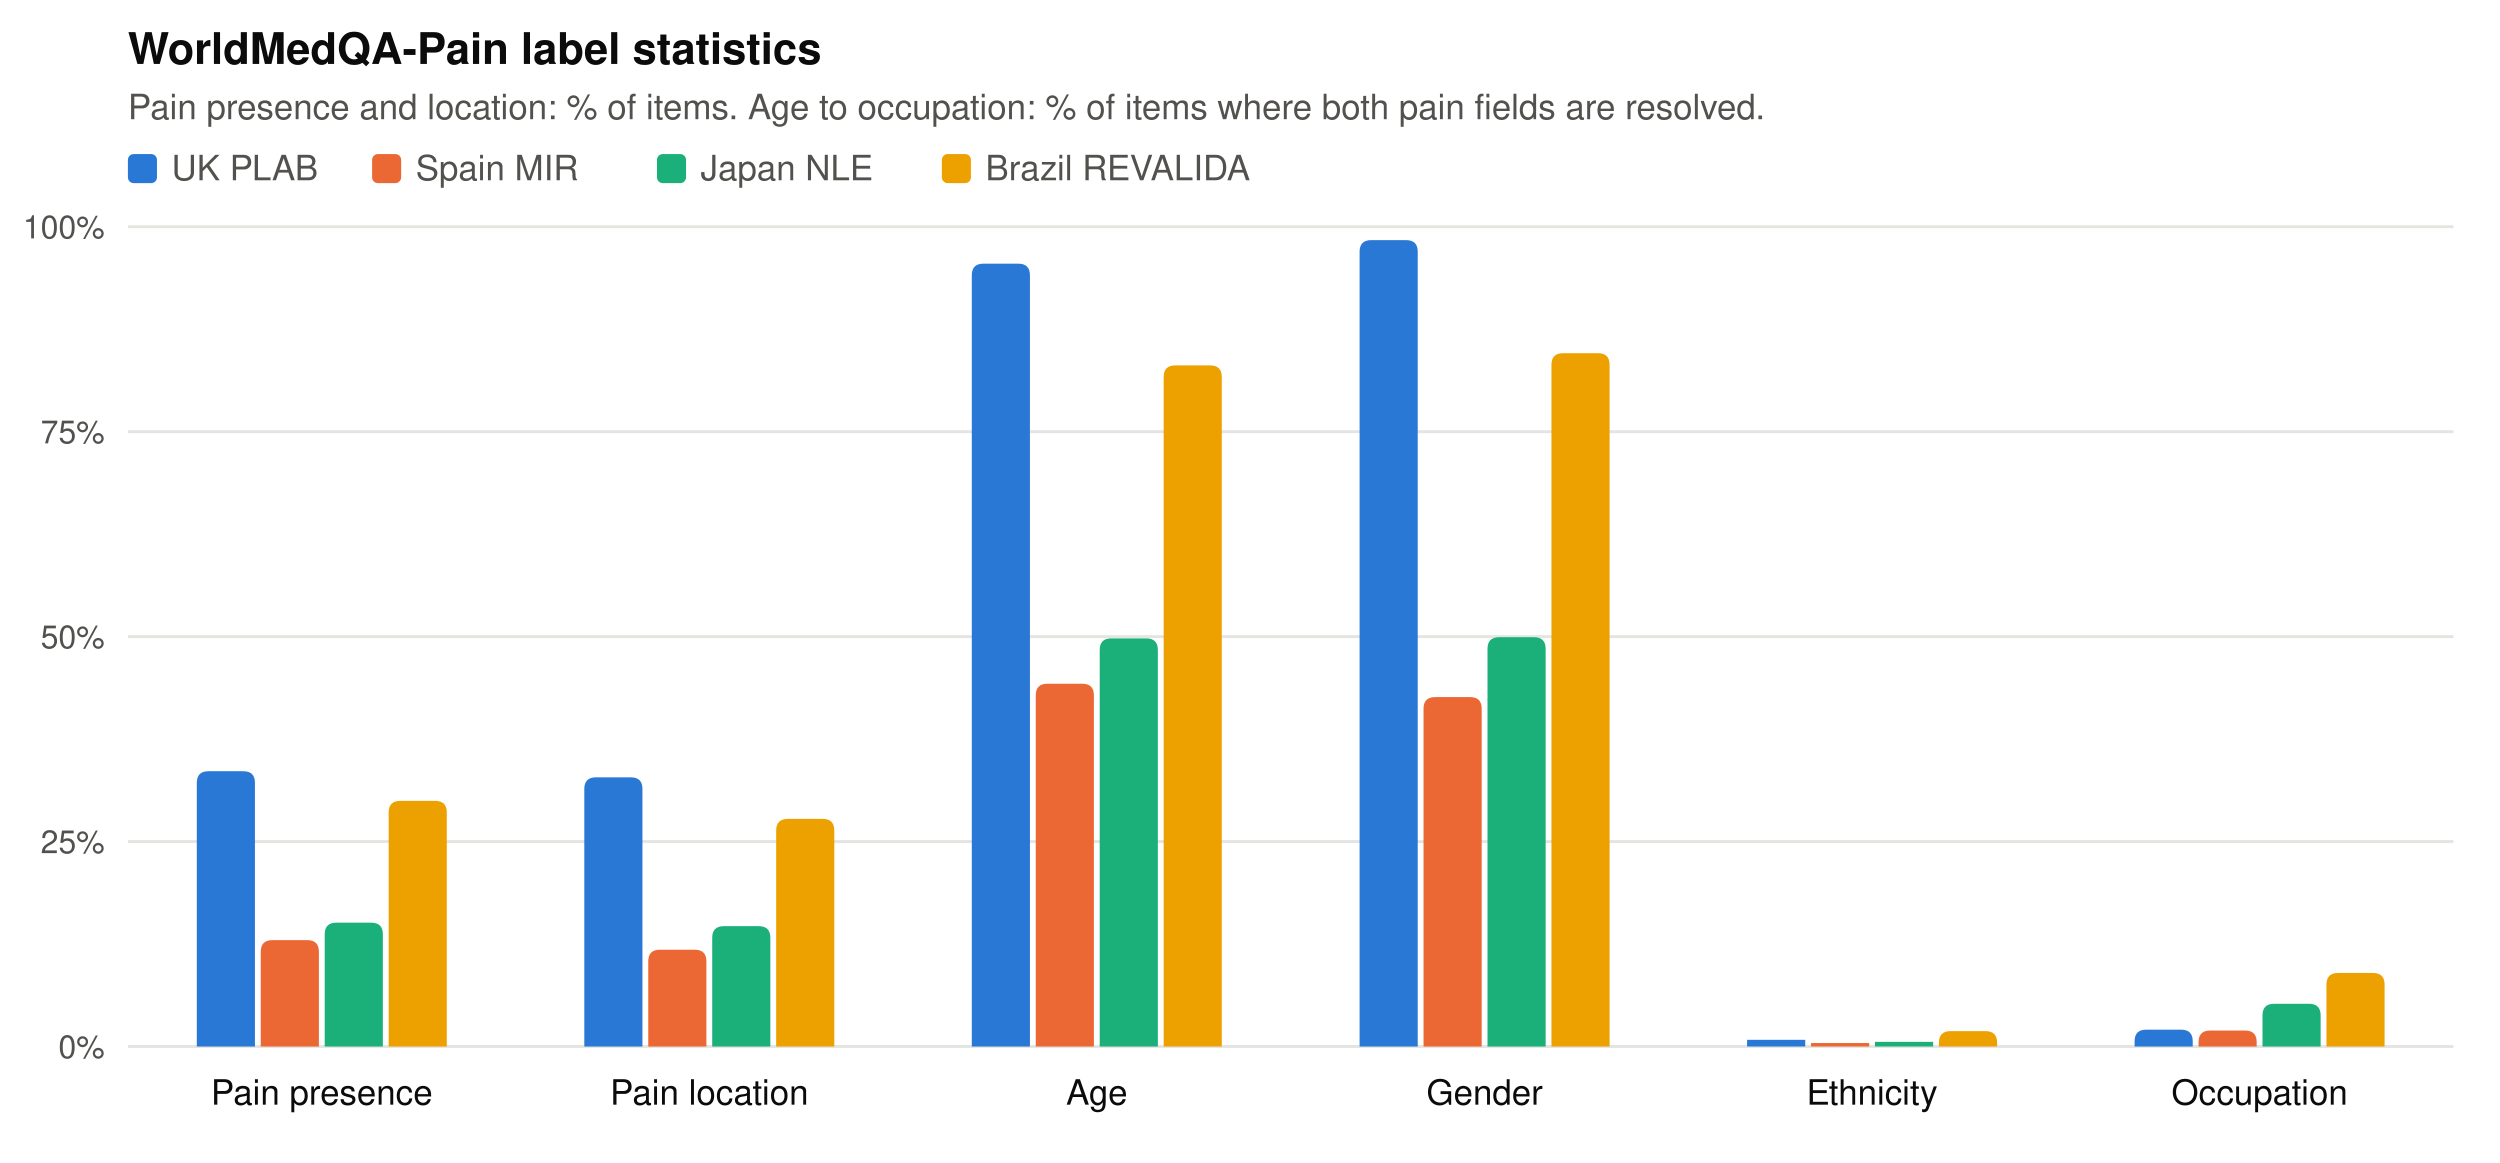
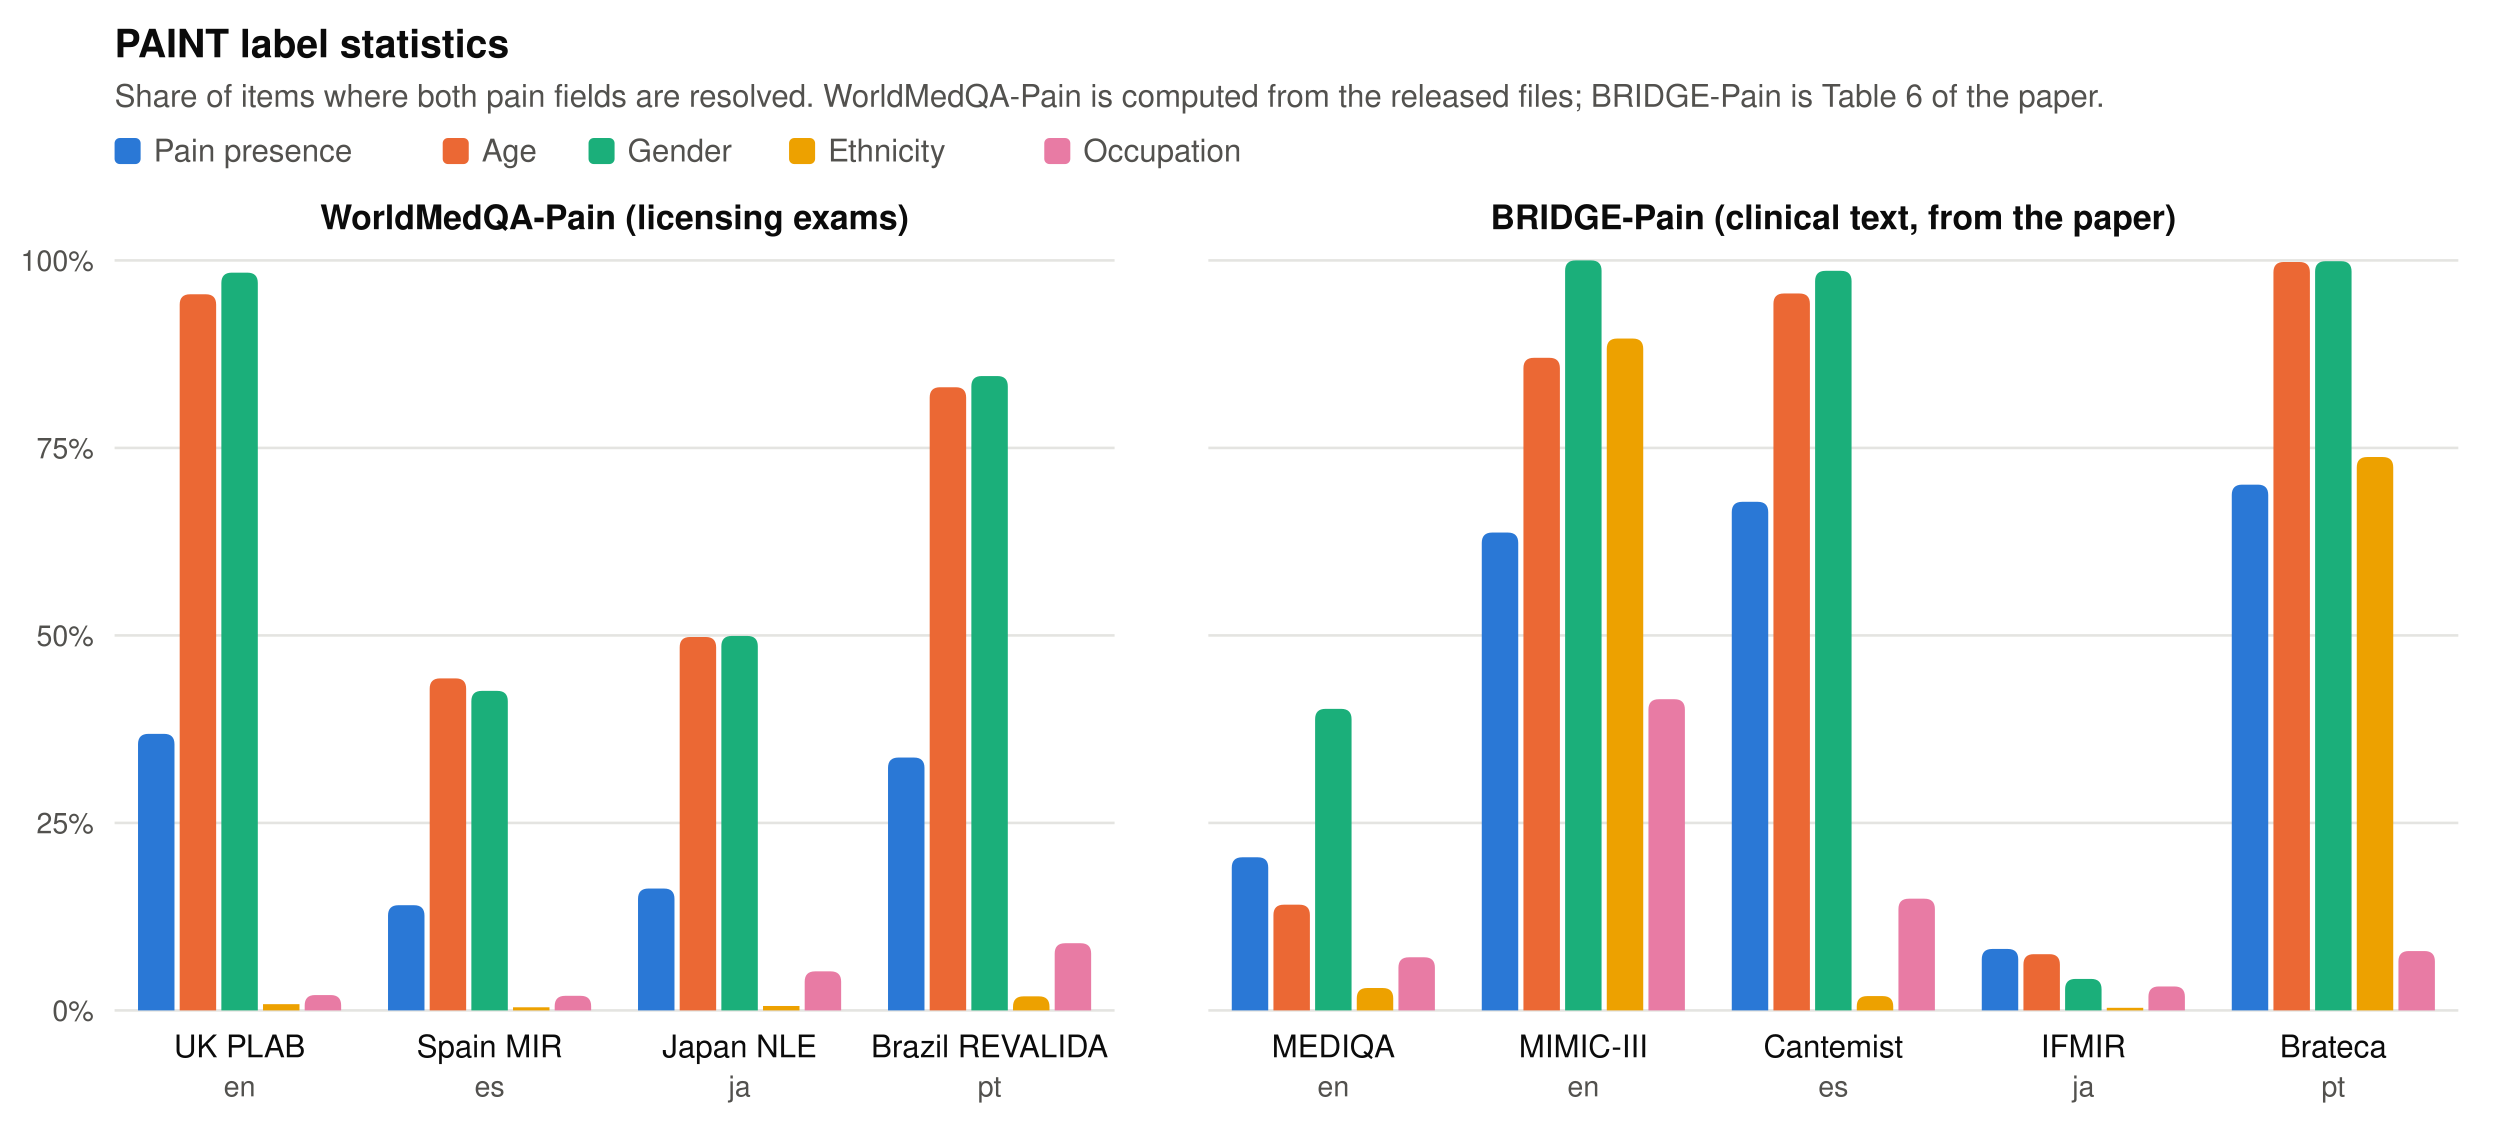
- <svg xmlns="http://www.w3.org/2000/svg" width="860" height="400" viewBox="0 0 860 400" role="img" aria-label="WorldMedQA-Pain label statistics by partition">
-   <text x="44" y="22" font-family="-apple-system, BlinkMacSystemFont, 'Segoe UI', Helvetica, Arial, sans-serif" font-size="15" font-weight="600" fill="#0b0b0b">WorldMedQA-Pain label statistics</text>
-   <text x="44" y="41" font-family="-apple-system, BlinkMacSystemFont, 'Segoe UI', Helvetica, Arial, sans-serif" font-size="12" fill="#52514e">Pain presence and location: % of items. Age to occupation: % of items where both pain fields are resolved.</text>
+ <svg xmlns="http://www.w3.org/2000/svg" width="960" height="440" viewBox="0 0 960 440" role="img" aria-label="PAINT label statistics: pain presence and demographic coverage per partition">
+   <text x="44" y="22" font-family="-apple-system, BlinkMacSystemFont, 'Segoe UI', Helvetica, Arial, sans-serif" font-size="15" font-weight="600" fill="#0b0b0b">PAINT label statistics</text>
+   <text x="44" y="41" font-family="-apple-system, BlinkMacSystemFont, 'Segoe UI', Helvetica, Arial, sans-serif" font-size="12" fill="#52514e">Share of items where both pain fields are resolved. WorldMedQA-Pain is computed from the released files; BRIDGE-Pain is Table 6 of the paper.</text>
  <rect x="44" y="53" width="10" height="10" rx="2" fill="#2a78d6" />
-   <text x="59" y="62" font-family="-apple-system, BlinkMacSystemFont, 'Segoe UI', Helvetica, Arial, sans-serif" font-size="12" fill="#52514e">UK PLAB</text>
-   <rect x="128" y="53" width="10" height="10" rx="2" fill="#eb6834" />
-   <text x="143" y="62" font-family="-apple-system, BlinkMacSystemFont, 'Segoe UI', Helvetica, Arial, sans-serif" font-size="12" fill="#52514e">Spain MIR</text>
+   <text x="59" y="62" font-family="-apple-system, BlinkMacSystemFont, 'Segoe UI', Helvetica, Arial, sans-serif" font-size="12" fill="#52514e">Pain presence</text>
+   <rect x="170" y="53" width="10" height="10" rx="2" fill="#eb6834" />
+   <text x="185" y="62" font-family="-apple-system, BlinkMacSystemFont, 'Segoe UI', Helvetica, Arial, sans-serif" font-size="12" fill="#52514e">Age</text>
  <rect x="226" y="53" width="10" height="10" rx="2" fill="#1baf7a" />
-   <text x="241" y="62" font-family="-apple-system, BlinkMacSystemFont, 'Segoe UI', Helvetica, Arial, sans-serif" font-size="12" fill="#52514e">Japan NLE</text>
-   <rect x="324" y="53" width="10" height="10" rx="2" fill="#eda100" />
-   <text x="339" y="62" font-family="-apple-system, BlinkMacSystemFont, 'Segoe UI', Helvetica, Arial, sans-serif" font-size="12" fill="#52514e">Brazil REVALIDA</text>
-   <line x1="44" y1="360.0" x2="844" y2="360.0" stroke="#e4e4e1" stroke-width="1" />
-   <text x="36" y="364.0" font-family="-apple-system, BlinkMacSystemFont, 'Segoe UI', Helvetica, Arial, sans-serif" font-size="11" text-anchor="end" fill="#52514e">0%</text>
-   <line x1="44" y1="289.5" x2="844" y2="289.5" stroke="#e4e4e1" stroke-width="1" />
-   <text x="36" y="293.5" font-family="-apple-system, BlinkMacSystemFont, 'Segoe UI', Helvetica, Arial, sans-serif" font-size="11" text-anchor="end" fill="#52514e">25%</text>
-   <line x1="44" y1="219.0" x2="844" y2="219.0" stroke="#e4e4e1" stroke-width="1" />
-   <text x="36" y="223.0" font-family="-apple-system, BlinkMacSystemFont, 'Segoe UI', Helvetica, Arial, sans-serif" font-size="11" text-anchor="end" fill="#52514e">50%</text>
-   <line x1="44" y1="148.5" x2="844" y2="148.5" stroke="#e4e4e1" stroke-width="1" />
-   <text x="36" y="152.5" font-family="-apple-system, BlinkMacSystemFont, 'Segoe UI', Helvetica, Arial, sans-serif" font-size="11" text-anchor="end" fill="#52514e">75%</text>
-   <line x1="44" y1="78.0" x2="844" y2="78.0" stroke="#e4e4e1" stroke-width="1" />
-   <text x="36" y="82.0" font-family="-apple-system, BlinkMacSystemFont, 'Segoe UI', Helvetica, Arial, sans-serif" font-size="11" text-anchor="end" fill="#52514e">100%</text>
-   <path d="M67.7,360.0V269.3Q67.7,265.3 71.7,265.3H83.7Q87.7,265.3 87.7,269.3V360.0Z" fill="#2a78d6" />
-   <path d="M89.7,360.0V327.4Q89.7,323.4 93.7,323.4H105.7Q109.7,323.4 109.7,327.4V360.0Z" fill="#eb6834" />
-   <path d="M111.7,360.0V321.4Q111.7,317.4 115.7,317.4H127.7Q131.7,317.4 131.7,321.4V360.0Z" fill="#1baf7a" />
-   <path d="M133.7,360.0V279.5Q133.7,275.5 137.7,275.5H149.7Q153.7,275.5 153.7,279.5V360.0Z" fill="#eda100" />
-   <text x="110.7" y="380" font-family="-apple-system, BlinkMacSystemFont, 'Segoe UI', Helvetica, Arial, sans-serif" font-size="12" text-anchor="middle" fill="#0b0b0b">Pain presence</text>
-   <path d="M201.0,360.0V271.4Q201.0,267.4 205.0,267.4H217.0Q221.0,267.4 221.0,271.4V360.0Z" fill="#2a78d6" />
-   <path d="M223.0,360.0V330.7Q223.0,326.7 227.0,326.7H239.0Q243.0,326.7 243.0,330.7V360.0Z" fill="#eb6834" />
-   <path d="M245.0,360.0V322.6Q245.0,318.6 249.0,318.6H261.0Q265.0,318.6 265.0,322.6V360.0Z" fill="#1baf7a" />
-   <path d="M267.0,360.0V285.7Q267.0,281.7 271.0,281.7H283.0Q287.0,281.7 287.0,285.7V360.0Z" fill="#eda100" />
-   <text x="244.0" y="380" font-family="-apple-system, BlinkMacSystemFont, 'Segoe UI', Helvetica, Arial, sans-serif" font-size="12" text-anchor="middle" fill="#0b0b0b">Pain location</text>
-   <path d="M334.3,360.0V94.7Q334.3,90.7 338.3,90.7H350.3Q354.3,90.7 354.3,94.7V360.0Z" fill="#2a78d6" />
-   <path d="M356.3,360.0V239.2Q356.3,235.2 360.3,235.2H372.3Q376.3,235.2 376.3,239.2V360.0Z" fill="#eb6834" />
-   <path d="M378.3,360.0V223.6Q378.3,219.6 382.3,219.6H394.3Q398.3,219.6 398.3,223.6V360.0Z" fill="#1baf7a" />
-   <path d="M400.3,360.0V129.7Q400.3,125.7 404.3,125.7H416.3Q420.3,125.7 420.3,129.7V360.0Z" fill="#eda100" />
-   <text x="377.3" y="380" font-family="-apple-system, BlinkMacSystemFont, 'Segoe UI', Helvetica, Arial, sans-serif" font-size="12" text-anchor="middle" fill="#0b0b0b">Age</text>
-   <path d="M467.7,360.0V86.6Q467.7,82.6 471.7,82.6H483.7Q487.7,82.6 487.7,86.6V360.0Z" fill="#2a78d6" />
-   <path d="M489.7,360.0V243.8Q489.7,239.8 493.7,239.8H505.7Q509.7,239.8 509.7,243.8V360.0Z" fill="#eb6834" />
-   <path d="M511.7,360.0V223.2Q511.7,219.2 515.7,219.2H527.7Q531.7,219.2 531.7,223.2V360.0Z" fill="#1baf7a" />
-   <path d="M533.7,360.0V125.5Q533.7,121.5 537.7,121.5H549.7Q553.7,121.5 553.7,125.5V360.0Z" fill="#eda100" />
-   <text x="510.7" y="380" font-family="-apple-system, BlinkMacSystemFont, 'Segoe UI', Helvetica, Arial, sans-serif" font-size="12" text-anchor="middle" fill="#0b0b0b">Gender</text>
-   <path d="M601.0,360.0V357.7H621.0V360.0Z" fill="#2a78d6" />
-   <path d="M623.0,360.0V358.8H643.0V360.0Z" fill="#eb6834" />
-   <path d="M645.0,360.0V358.4H665.0V360.0Z" fill="#1baf7a" />
-   <path d="M667.0,360.0V358.7Q667.0,354.7 671.0,354.7H683.0Q687.0,354.7 687.0,358.7V360.0Z" fill="#eda100" />
-   <text x="644.0" y="380" font-family="-apple-system, BlinkMacSystemFont, 'Segoe UI', Helvetica, Arial, sans-serif" font-size="12" text-anchor="middle" fill="#0b0b0b">Ethnicity</text>
-   <path d="M734.3,360.0V358.2Q734.3,354.2 738.3,354.2H750.3Q754.3,354.2 754.3,358.2V360.0Z" fill="#2a78d6" />
-   <path d="M756.3,360.0V358.5Q756.3,354.5 760.3,354.5H772.3Q776.3,354.5 776.3,358.5V360.0Z" fill="#eb6834" />
-   <path d="M778.3,360.0V349.3Q778.3,345.3 782.3,345.3H794.3Q798.3,345.3 798.3,349.3V360.0Z" fill="#1baf7a" />
-   <path d="M800.3,360.0V338.7Q800.3,334.7 804.3,334.7H816.3Q820.3,334.7 820.3,338.7V360.0Z" fill="#eda100" />
-   <text x="777.3" y="380" font-family="-apple-system, BlinkMacSystemFont, 'Segoe UI', Helvetica, Arial, sans-serif" font-size="12" text-anchor="middle" fill="#0b0b0b">Occupation</text>
+   <text x="241" y="62" font-family="-apple-system, BlinkMacSystemFont, 'Segoe UI', Helvetica, Arial, sans-serif" font-size="12" fill="#52514e">Gender</text>
+   <rect x="303" y="53" width="10" height="10" rx="2" fill="#eda100" />
+   <text x="318" y="62" font-family="-apple-system, BlinkMacSystemFont, 'Segoe UI', Helvetica, Arial, sans-serif" font-size="12" fill="#52514e">Ethnicity</text>
+   <rect x="401" y="53" width="10" height="10" rx="2" fill="#e87ba4" />
+   <text x="416" y="62" font-family="-apple-system, BlinkMacSystemFont, 'Segoe UI', Helvetica, Arial, sans-serif" font-size="12" fill="#52514e">Occupation</text>
+   <text x="236.0" y="88" font-family="-apple-system, BlinkMacSystemFont, 'Segoe UI', Helvetica, Arial, sans-serif" font-size="13" font-weight="600" text-anchor="middle" fill="#0b0b0b">WorldMedQA-Pain (licensing exams)</text>
+   <line x1="44.0" y1="388.0" x2="428.0" y2="388.0" stroke="#e4e4e1" stroke-width="1" />
+   <text x="36" y="392.0" font-family="-apple-system, BlinkMacSystemFont, 'Segoe UI', Helvetica, Arial, sans-serif" font-size="11" text-anchor="end" fill="#52514e">0%</text>
+   <line x1="44.0" y1="316.0" x2="428.0" y2="316.0" stroke="#e4e4e1" stroke-width="1" />
+   <text x="36" y="320.0" font-family="-apple-system, BlinkMacSystemFont, 'Segoe UI', Helvetica, Arial, sans-serif" font-size="11" text-anchor="end" fill="#52514e">25%</text>
+   <line x1="44.0" y1="244.0" x2="428.0" y2="244.0" stroke="#e4e4e1" stroke-width="1" />
+   <text x="36" y="248.0" font-family="-apple-system, BlinkMacSystemFont, 'Segoe UI', Helvetica, Arial, sans-serif" font-size="11" text-anchor="end" fill="#52514e">50%</text>
+   <line x1="44.0" y1="172.0" x2="428.0" y2="172.0" stroke="#e4e4e1" stroke-width="1" />
+   <text x="36" y="176.0" font-family="-apple-system, BlinkMacSystemFont, 'Segoe UI', Helvetica, Arial, sans-serif" font-size="11" text-anchor="end" fill="#52514e">75%</text>
+   <line x1="44.0" y1="100.0" x2="428.0" y2="100.0" stroke="#e4e4e1" stroke-width="1" />
+   <text x="36" y="104.0" font-family="-apple-system, BlinkMacSystemFont, 'Segoe UI', Helvetica, Arial, sans-serif" font-size="11" text-anchor="end" fill="#52514e">100%</text>
+   <path d="M53.0,388.0V285.8Q53.0,281.8 57.0,281.8H63.0Q67.0,281.8 67.0,285.8V388.0Z" fill="#2a78d6" />
+   <path d="M69.0,388.0V117.0Q69.0,113.0 73.0,113.0H79.0Q83.0,113.0 83.0,117.0V388.0Z" fill="#eb6834" />
+   <path d="M85.0,388.0V108.7Q85.0,104.7 89.0,104.7H95.0Q99.0,104.7 99.0,108.7V388.0Z" fill="#1baf7a" />
+   <path d="M101.0,388.0V385.6H115.0V388.0Z" fill="#eda100" />
+   <path d="M117.0,388.0V386.1Q117.0,382.1 121.0,382.1H127.0Q131.0,382.1 131.0,386.1V388.0Z" fill="#e87ba4" />
+   <text x="92.0" y="406" font-family="-apple-system, BlinkMacSystemFont, 'Segoe UI', Helvetica, Arial, sans-serif" font-size="12" text-anchor="middle" fill="#0b0b0b">UK PLAB</text>
+   <text x="92.0" y="421" font-family="-apple-system, BlinkMacSystemFont, 'Segoe UI', Helvetica, Arial, sans-serif" font-size="11" text-anchor="middle" fill="#52514e">en</text>
+   <path d="M149.0,388.0V351.6Q149.0,347.6 153.0,347.6H159.0Q163.0,347.6 163.0,351.6V388.0Z" fill="#2a78d6" />
+   <path d="M165.0,388.0V264.5Q165.0,260.5 169.0,260.5H175.0Q179.0,260.5 179.0,264.5V388.0Z" fill="#eb6834" />
+   <path d="M181.0,388.0V269.3Q181.0,265.3 185.0,265.3H191.0Q195.0,265.3 195.0,269.3V388.0Z" fill="#1baf7a" />
+   <path d="M197.0,388.0V386.8H211.0V388.0Z" fill="#eda100" />
+   <path d="M213.0,388.0V386.4Q213.0,382.4 217.0,382.4H223.0Q227.0,382.4 227.0,386.4V388.0Z" fill="#e87ba4" />
+   <text x="188.0" y="406" font-family="-apple-system, BlinkMacSystemFont, 'Segoe UI', Helvetica, Arial, sans-serif" font-size="12" text-anchor="middle" fill="#0b0b0b">Spain MIR</text>
+   <text x="188.0" y="421" font-family="-apple-system, BlinkMacSystemFont, 'Segoe UI', Helvetica, Arial, sans-serif" font-size="11" text-anchor="middle" fill="#52514e">es</text>
+   <path d="M245.0,388.0V345.2Q245.0,341.2 249.0,341.2H255.0Q259.0,341.2 259.0,345.2V388.0Z" fill="#2a78d6" />
+   <path d="M261.0,388.0V248.6Q261.0,244.6 265.0,244.6H271.0Q275.0,244.6 275.0,248.6V388.0Z" fill="#eb6834" />
+   <path d="M277.0,388.0V248.2Q277.0,244.2 281.0,244.2H287.0Q291.0,244.2 291.0,248.2V388.0Z" fill="#1baf7a" />
+   <path d="M293.0,388.0V386.3H307.0V388.0Z" fill="#eda100" />
+   <path d="M309.0,388.0V377.0Q309.0,373.0 313.0,373.0H319.0Q323.0,373.0 323.0,377.0V388.0Z" fill="#e87ba4" />
+   <text x="284.0" y="406" font-family="-apple-system, BlinkMacSystemFont, 'Segoe UI', Helvetica, Arial, sans-serif" font-size="12" text-anchor="middle" fill="#0b0b0b">Japan NLE</text>
+   <text x="284.0" y="421" font-family="-apple-system, BlinkMacSystemFont, 'Segoe UI', Helvetica, Arial, sans-serif" font-size="11" text-anchor="middle" fill="#52514e">ja</text>
+   <path d="M341.0,388.0V294.9Q341.0,290.9 345.0,290.9H351.0Q355.0,290.9 355.0,294.9V388.0Z" fill="#2a78d6" />
+   <path d="M357.0,388.0V152.7Q357.0,148.7 361.0,148.7H367.0Q371.0,148.7 371.0,152.7V388.0Z" fill="#eb6834" />
+   <path d="M373.0,388.0V148.4Q373.0,144.4 377.0,144.4H383.0Q387.0,144.4 387.0,148.4V388.0Z" fill="#1baf7a" />
+   <path d="M389.0,388.0V386.6Q389.0,382.6 393.0,382.6H399.0Q403.0,382.6 403.0,386.6V388.0Z" fill="#eda100" />
+   <path d="M405.0,388.0V366.2Q405.0,362.2 409.0,362.2H415.0Q419.0,362.2 419.0,366.2V388.0Z" fill="#e87ba4" />
+   <text x="380.0" y="406" font-family="-apple-system, BlinkMacSystemFont, 'Segoe UI', Helvetica, Arial, sans-serif" font-size="12" text-anchor="middle" fill="#0b0b0b">Brazil REVALIDA</text>
+   <text x="380.0" y="421" font-family="-apple-system, BlinkMacSystemFont, 'Segoe UI', Helvetica, Arial, sans-serif" font-size="11" text-anchor="middle" fill="#52514e">pt</text>
+   <text x="704.0" y="88" font-family="-apple-system, BlinkMacSystemFont, 'Segoe UI', Helvetica, Arial, sans-serif" font-size="13" font-weight="600" text-anchor="middle" fill="#0b0b0b">BRIDGE-Pain (clinical text, from the paper)</text>
+   <line x1="464.0" y1="388.0" x2="944.0" y2="388.0" stroke="#e4e4e1" stroke-width="1" />
+   <line x1="464.0" y1="316.0" x2="944.0" y2="316.0" stroke="#e4e4e1" stroke-width="1" />
+   <line x1="464.0" y1="244.0" x2="944.0" y2="244.0" stroke="#e4e4e1" stroke-width="1" />
+   <line x1="464.0" y1="172.0" x2="944.0" y2="172.0" stroke="#e4e4e1" stroke-width="1" />
+   <line x1="464.0" y1="100.0" x2="944.0" y2="100.0" stroke="#e4e4e1" stroke-width="1" />
+   <path d="M473.0,388.0V333.2Q473.0,329.2 477.0,329.2H483.0Q487.0,329.2 487.0,333.2V388.0Z" fill="#2a78d6" />
+   <path d="M489.0,388.0V351.4Q489.0,347.4 493.0,347.4H499.0Q503.0,347.4 503.0,351.4V388.0Z" fill="#eb6834" />
+   <path d="M505.0,388.0V276.2Q505.0,272.2 509.0,272.2H515.0Q519.0,272.2 519.0,276.2V388.0Z" fill="#1baf7a" />
+   <path d="M521.0,388.0V383.4Q521.0,379.4 525.0,379.4H531.0Q535.0,379.4 535.0,383.4V388.0Z" fill="#eda100" />
+   <path d="M537.0,388.0V371.6Q537.0,367.6 541.0,367.6H547.0Q551.0,367.6 551.0,371.6V388.0Z" fill="#e87ba4" />
+   <text x="512.0" y="406" font-family="-apple-system, BlinkMacSystemFont, 'Segoe UI', Helvetica, Arial, sans-serif" font-size="12" text-anchor="middle" fill="#0b0b0b">MEDIQA</text>
+   <text x="512.0" y="421" font-family="-apple-system, BlinkMacSystemFont, 'Segoe UI', Helvetica, Arial, sans-serif" font-size="11" text-anchor="middle" fill="#52514e">en</text>
+   <path d="M569.0,388.0V208.5Q569.0,204.5 573.0,204.5H579.0Q583.0,204.5 583.0,208.5V388.0Z" fill="#2a78d6" />
+   <path d="M585.0,388.0V141.4Q585.0,137.4 589.0,137.4H595.0Q599.0,137.4 599.0,141.4V388.0Z" fill="#eb6834" />
+   <path d="M601.0,388.0V104.0Q601.0,100.0 605.0,100.0H611.0Q615.0,100.0 615.0,104.0V388.0Z" fill="#1baf7a" />
+   <path d="M617.0,388.0V134.0Q617.0,130.0 621.0,130.0H627.0Q631.0,130.0 631.0,134.0V388.0Z" fill="#eda100" />
+   <path d="M633.0,388.0V272.5Q633.0,268.5 637.0,268.5H643.0Q647.0,268.5 647.0,272.5V388.0Z" fill="#e87ba4" />
+   <text x="608.0" y="406" font-family="-apple-system, BlinkMacSystemFont, 'Segoe UI', Helvetica, Arial, sans-serif" font-size="12" text-anchor="middle" fill="#0b0b0b">MIMIC-III</text>
+   <text x="608.0" y="421" font-family="-apple-system, BlinkMacSystemFont, 'Segoe UI', Helvetica, Arial, sans-serif" font-size="11" text-anchor="middle" fill="#52514e">en</text>
+   <path d="M665.0,388.0V196.7Q665.0,192.7 669.0,192.7H675.0Q679.0,192.7 679.0,196.7V388.0Z" fill="#2a78d6" />
+   <path d="M681.0,388.0V116.7Q681.0,112.7 685.0,112.7H691.0Q695.0,112.7 695.0,116.7V388.0Z" fill="#eb6834" />
+   <path d="M697.0,388.0V108.0Q697.0,104.0 701.0,104.0H707.0Q711.0,104.0 711.0,108.0V388.0Z" fill="#1baf7a" />
+   <path d="M713.0,388.0V386.5Q713.0,382.5 717.0,382.5H723.0Q727.0,382.5 727.0,386.5V388.0Z" fill="#eda100" />
+   <path d="M729.0,388.0V349.1Q729.0,345.1 733.0,345.1H739.0Q743.0,345.1 743.0,349.1V388.0Z" fill="#e87ba4" />
+   <text x="704.0" y="406" font-family="-apple-system, BlinkMacSystemFont, 'Segoe UI', Helvetica, Arial, sans-serif" font-size="12" text-anchor="middle" fill="#0b0b0b">Cantemist</text>
+   <text x="704.0" y="421" font-family="-apple-system, BlinkMacSystemFont, 'Segoe UI', Helvetica, Arial, sans-serif" font-size="11" text-anchor="middle" fill="#52514e">es</text>
+   <path d="M761.0,388.0V368.4Q761.0,364.4 765.0,364.4H771.0Q775.0,364.4 775.0,368.4V388.0Z" fill="#2a78d6" />
+   <path d="M777.0,388.0V370.4Q777.0,366.4 781.0,366.4H787.0Q791.0,366.4 791.0,370.4V388.0Z" fill="#eb6834" />
+   <path d="M793.0,388.0V379.9Q793.0,375.9 797.0,375.9H803.0Q807.0,375.9 807.0,379.9V388.0Z" fill="#1baf7a" />
+   <path d="M809.0,388.0V387.0H823.0V388.0Z" fill="#eda100" />
+   <path d="M825.0,388.0V382.8Q825.0,378.8 829.0,378.8H835.0Q839.0,378.8 839.0,382.8V388.0Z" fill="#e87ba4" />
+   <text x="800.0" y="406" font-family="-apple-system, BlinkMacSystemFont, 'Segoe UI', Helvetica, Arial, sans-serif" font-size="12" text-anchor="middle" fill="#0b0b0b">IFMIR</text>
+   <text x="800.0" y="421" font-family="-apple-system, BlinkMacSystemFont, 'Segoe UI', Helvetica, Arial, sans-serif" font-size="11" text-anchor="middle" fill="#52514e">ja</text>
+   <path d="M857.0,388.0V190.1Q857.0,186.1 861.0,186.1H867.0Q871.0,186.1 871.0,190.1V388.0Z" fill="#2a78d6" />
+   <path d="M873.0,388.0V104.6Q873.0,100.6 877.0,100.6H883.0Q887.0,100.6 887.0,104.6V388.0Z" fill="#eb6834" />
+   <path d="M889.0,388.0V104.3Q889.0,100.3 893.0,100.3H899.0Q903.0,100.3 903.0,104.3V388.0Z" fill="#1baf7a" />
+   <path d="M905.0,388.0V179.5Q905.0,175.5 909.0,175.5H915.0Q919.0,175.5 919.0,179.5V388.0Z" fill="#eda100" />
+   <path d="M921.0,388.0V369.2Q921.0,365.2 925.0,365.2H931.0Q935.0,365.2 935.0,369.2V388.0Z" fill="#e87ba4" />
+   <text x="896.0" y="406" font-family="-apple-system, BlinkMacSystemFont, 'Segoe UI', Helvetica, Arial, sans-serif" font-size="12" text-anchor="middle" fill="#0b0b0b">Brateca</text>
+   <text x="896.0" y="421" font-family="-apple-system, BlinkMacSystemFont, 'Segoe UI', Helvetica, Arial, sans-serif" font-size="11" text-anchor="middle" fill="#52514e">pt</text>
</svg>
